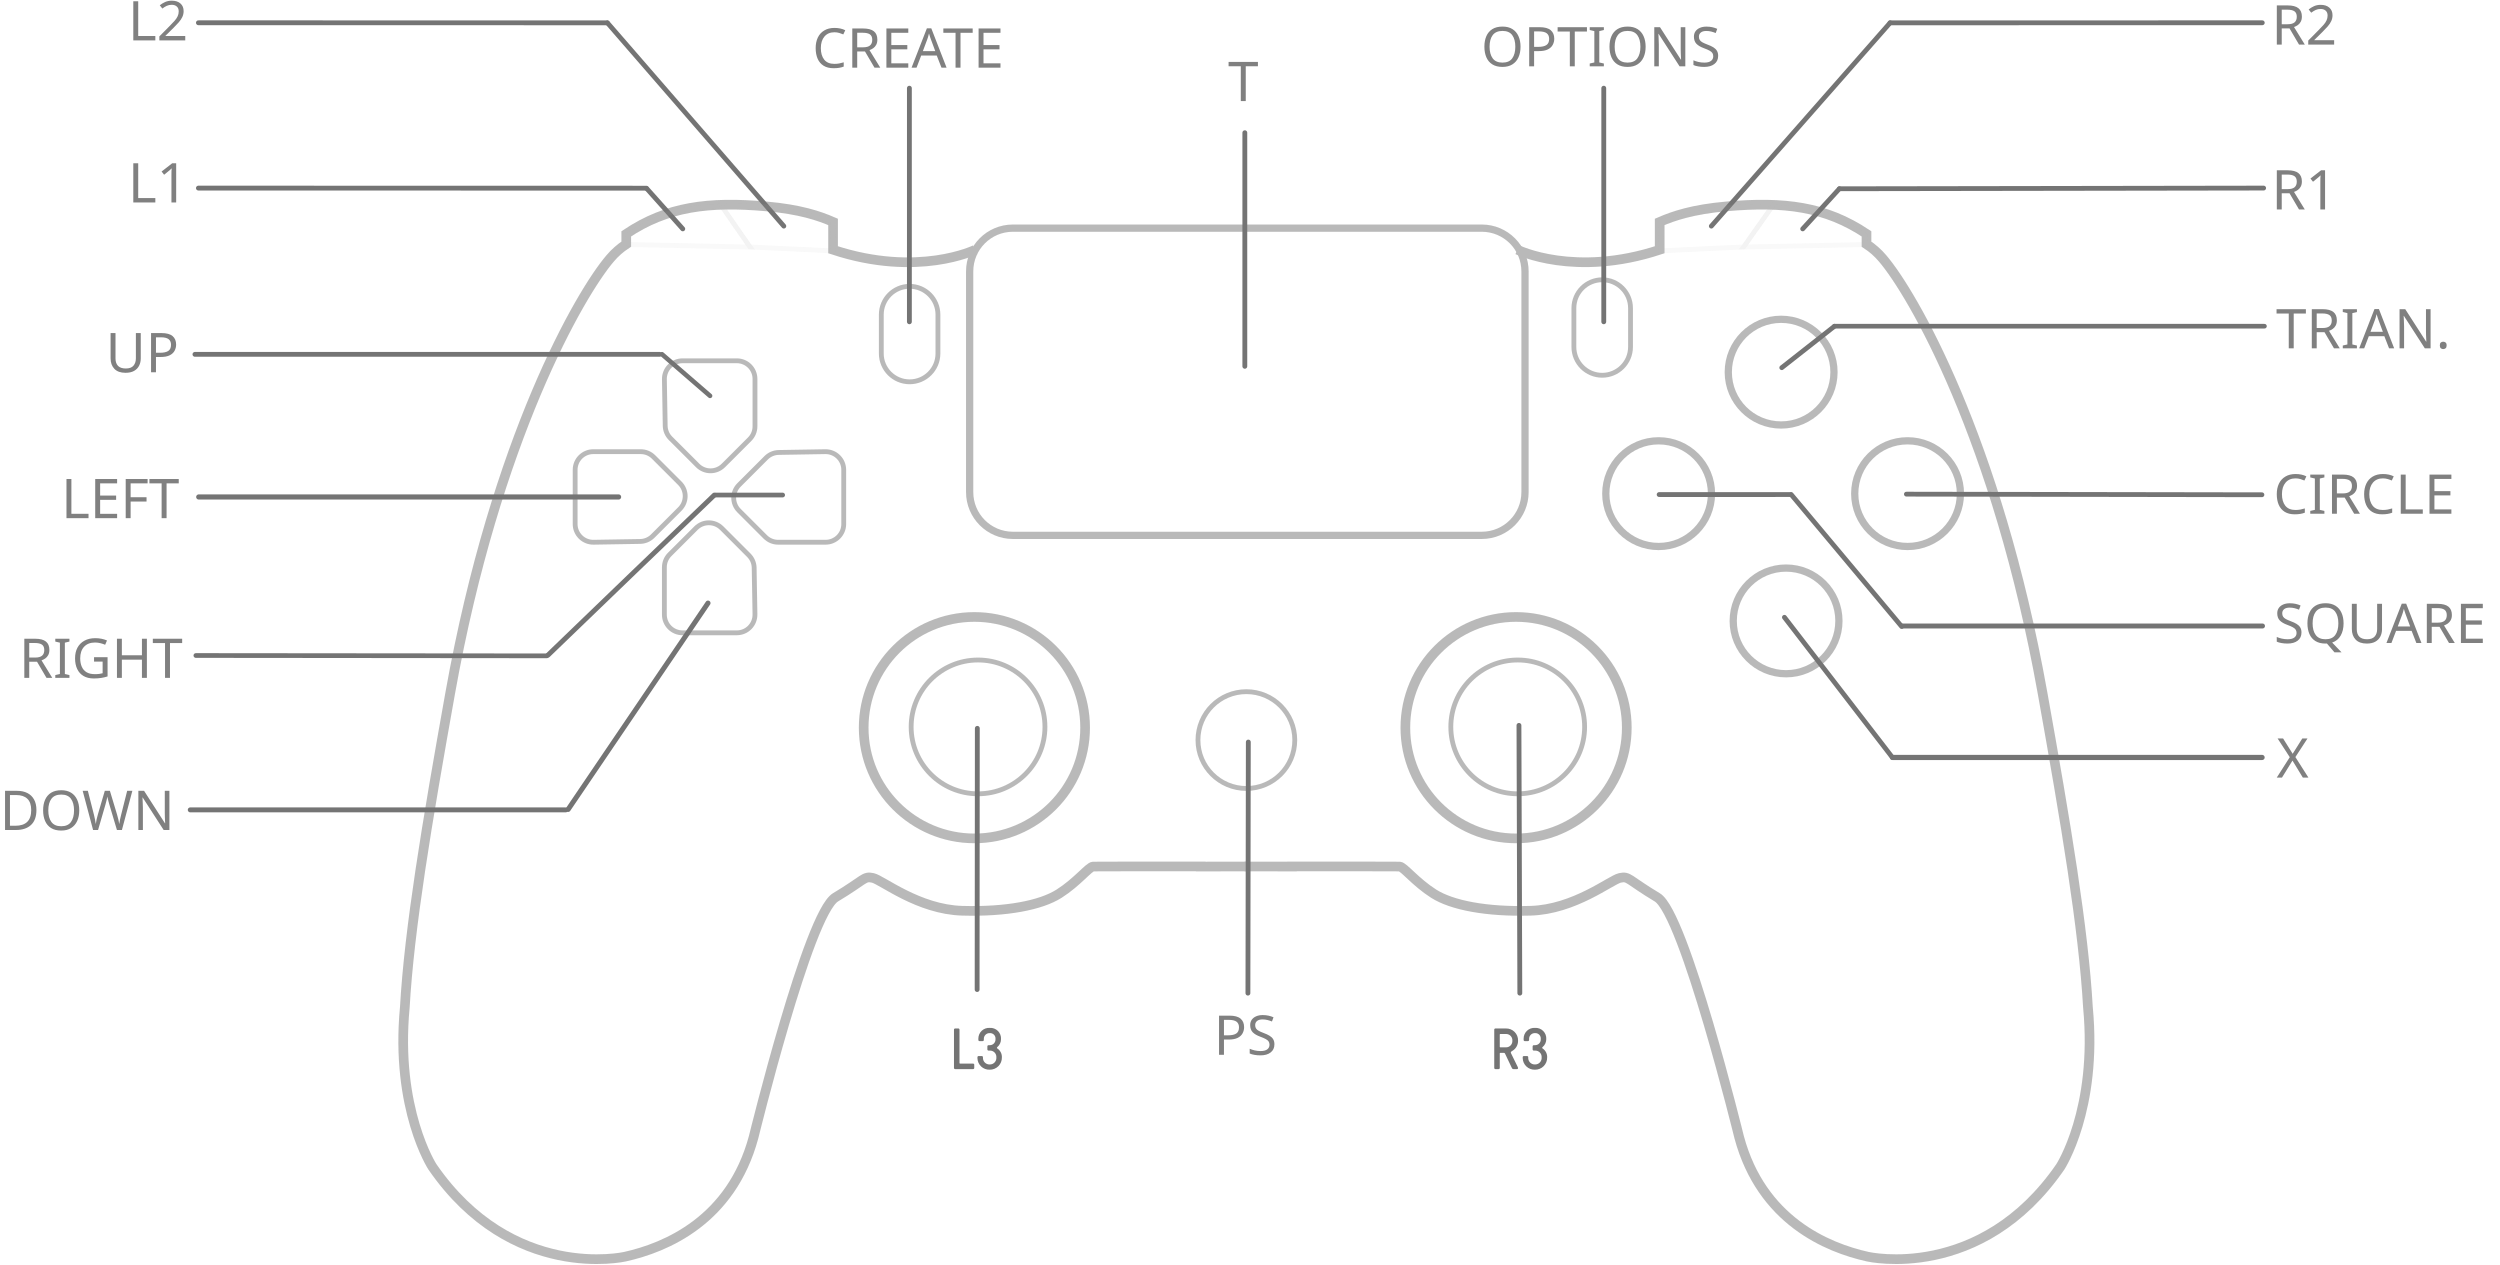
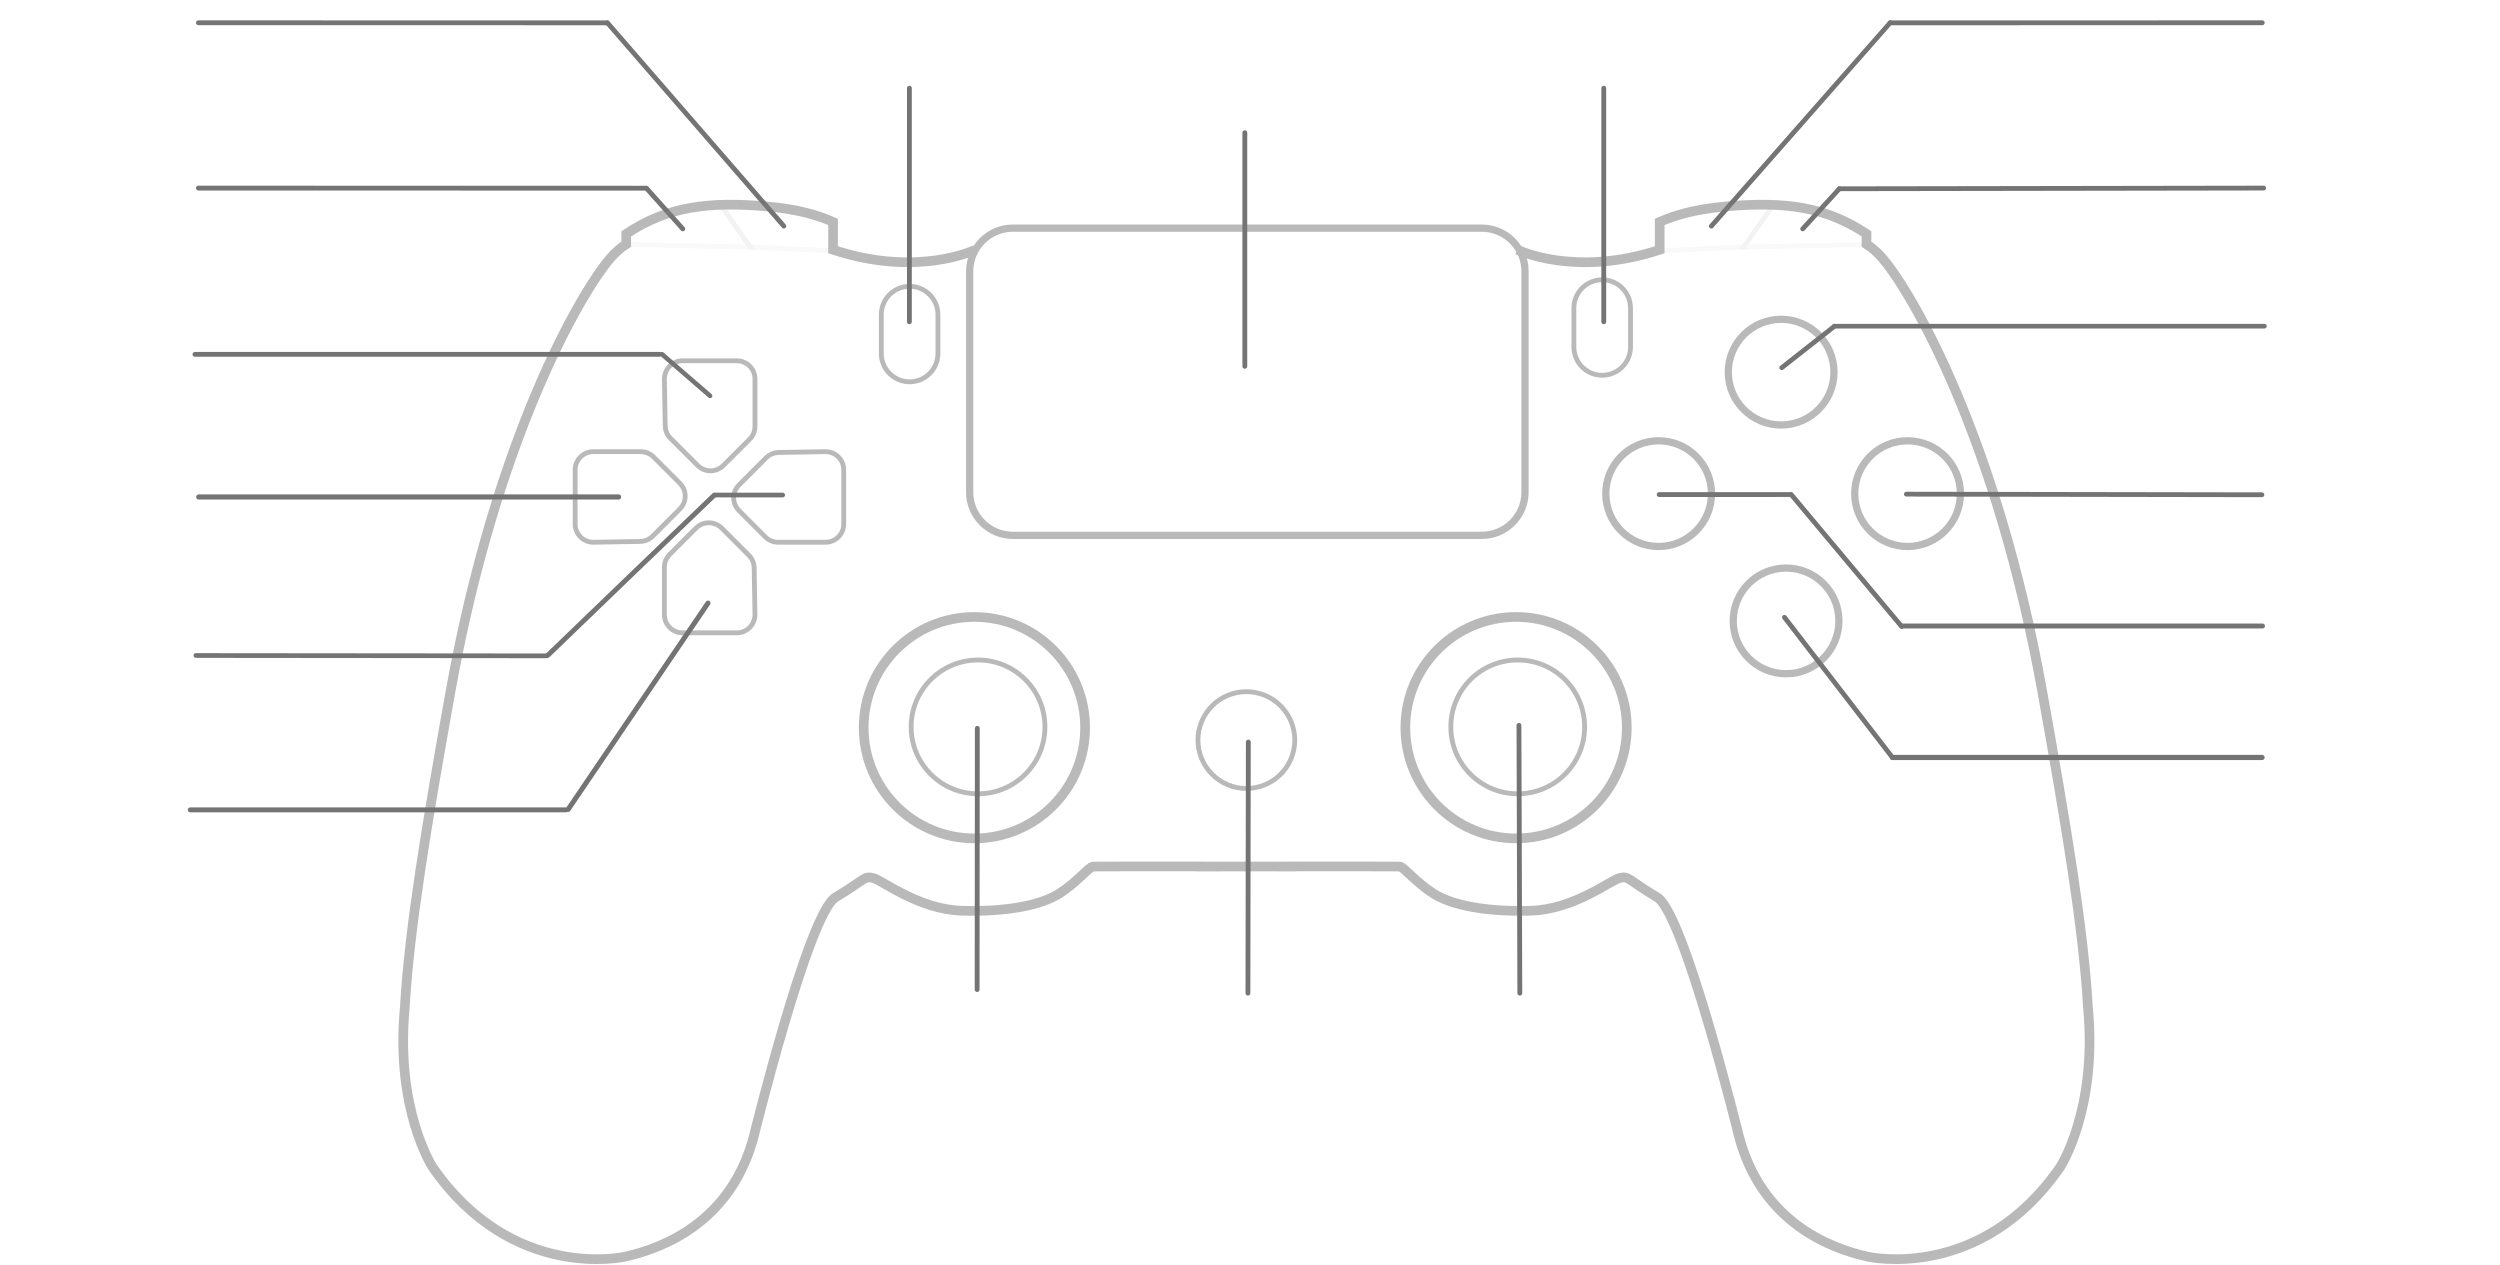
<svg xmlns="http://www.w3.org/2000/svg" width="1033.296" height="522.442" viewBox="0 0 1033.296 522.442" version="1.1" id="svg75">
  <defs id="defs79" />
  <g id="ps4_android" transform="translate(-1896.351 -1533.57)">
-     <path id="path_4924" d="M2.28,0H9.7a.481.481,0,0,0,.48-.48V-1.8a.481.481,0,0,0-.48-.48H4.32a.227.227,0,0,1-.24-.24v-13.8a.481.481,0,0,0-.48-.48H2.28a.481.481,0,0,0-.48.48V-.48A.481.481,0,0,0,2.28,0ZM16.56.24A4.956,4.956,0,0,0,21.6-4.824a4.2,4.2,0,0,0-1.9-3.72c-.216-.144-.216-.36.024-.576a4.231,4.231,0,0,0,1.512-3.288,4.371,4.371,0,0,0-4.632-4.632,4.422,4.422,0,0,0-4.728,4.392v.6a.481.481,0,0,0,.48.48h1.3a.481.481,0,0,0,.48-.48v-.36a2.356,2.356,0,0,1,2.472-2.472,2.228,2.228,0,0,1,2.352,2.472,2.352,2.352,0,0,1-2.4,2.52h-.48a.481.481,0,0,0-.48.48v1.272a.481.481,0,0,0,.48.48h.48a2.627,2.627,0,0,1,2.76,2.832,2.685,2.685,0,0,1-2.76,2.9,2.684,2.684,0,0,1-2.784-2.832V-4.92a.481.481,0,0,0-.48-.48h-1.32a.481.481,0,0,0-.48.48v.408A4.883,4.883,0,0,0,16.56.24Z" transform="translate(2288.848 1975.454)" fill="#747474" />
-     <path id="path_4927" d="M2.28,0H3.6a.481.481,0,0,0,.48-.48v-6a.227.227,0,0,1,.24-.24H5.784a.469.469,0,0,1,.456.288L9.12-.384A.621.621,0,0,0,9.7,0H11.16a.429.429,0,0,0,.48-.432.818.818,0,0,0-.1-.384L8.76-6.48a.885.885,0,0,1-.12-.408c0-.216.192-.384.5-.576a4.746,4.746,0,0,0,2.5-4.3A4.893,4.893,0,0,0,6.6-16.8H2.28a.481.481,0,0,0-.48.48V-.48A.481.481,0,0,0,2.28,0ZM4.32-9a.227.227,0,0,1-.24-.24v-5.04a.227.227,0,0,1,.24-.24H6.6a2.6,2.6,0,0,1,2.688,2.76A2.6,2.6,0,0,1,6.6-9ZM18.624.24a4.956,4.956,0,0,0,5.04-5.064,4.2,4.2,0,0,0-1.9-3.72c-.216-.144-.216-.36.024-.576A4.231,4.231,0,0,0,23.3-12.408a4.371,4.371,0,0,0-4.632-4.632,4.422,4.422,0,0,0-4.728,4.392v.6a.481.481,0,0,0,.48.48h1.3a.481.481,0,0,0,.48-.48v-.36a2.356,2.356,0,0,1,2.472-2.472,2.228,2.228,0,0,1,2.352,2.472,2.352,2.352,0,0,1-2.4,2.52h-.48a.481.481,0,0,0-.48.48v1.272a.481.481,0,0,0,.48.48h.48a2.627,2.627,0,0,1,2.76,2.832,2.685,2.685,0,0,1-2.76,2.9A2.684,2.684,0,0,1,15.84-4.752V-4.92a.481.481,0,0,0-.48-.48H14.04a.481.481,0,0,0-.48.48v.408A4.883,4.883,0,0,0,18.624.24Z" transform="translate(2512.154 1975.454)" fill="#747474" />
    <path id="path_4780" d="M 0,0 168.983,0.027" transform="translate(1978.356,1542.979)" fill="none" stroke="#747474" stroke-linecap="round" stroke-width="2" />
    <path id="path_4820" d="M 0,0 185.114,0.039" transform="translate(1978.356,1611.312)" fill="none" stroke="#747474" stroke-linecap="round" stroke-width="2" />
    <path id="path_4865" d="m 1978.496,1738.975 h 173.523" fill="none" stroke="#747474" stroke-linecap="round" stroke-width="2.136" />
    <path id="path_3656" d="M 10.189,0.348 55.798,54.833" transform="translate(2626.548,1737.683)" fill="none" stroke="#747474" stroke-linecap="round" stroke-width="2" />
    <path id="path_4867" d="m 2831.245,1738.066 -146.944,-0.253" fill="none" stroke="#747474" stroke-linecap="round" stroke-width="1.984" />
    <path id="path_4868" d="M 27.019,0 -27.375,0.006" transform="translate(2609.481,1737.975)" fill="none" stroke="#747474" stroke-linecap="round" stroke-width="2" />
    <path id="path_4895" d="M 2831.485,1792.306 H 2682.548" fill="none" stroke="#747474" stroke-linecap="round" stroke-width="2.044" />
    <path id="path_4896" d="M 2831.311,1846.638 H 2678.532" fill="none" stroke="#747474" stroke-linecap="round" stroke-width="2.139" />
    <path id="path_3658" d="M -17.066,-23.839 27.564,34.096" transform="translate(2650.958,1812.558)" fill="none" stroke="#747474" stroke-linecap="round" stroke-width="2" />
    <path id="path_4821" d="m 2178.554,1628.167 -14.849,-16.622" fill="none" stroke="#747474" stroke-linecap="round" stroke-width="2" />
    <path id="path_4781" d="m 2147.43,1543.029 72.888,83.994" fill="none" stroke="#747474" stroke-linecap="round" stroke-width="2" />
    <path id="path_4782" d="m 2831.39,1542.978 -153.863,0.033" fill="none" stroke="#747474" stroke-linecap="round" stroke-width="1.998" />
    <path id="path_4822" d="m 2831.956,1611.305 -175.36,0.284" fill="none" stroke="#747474" stroke-linecap="round" stroke-width="1.986" />
    <path id="path_4823" d="m 2641.443,1628.167 15.145,-16.584" fill="none" stroke="#747474" stroke-linecap="round" stroke-width="2" />
    <path id="path_4783" d="M 2677.57,1542.997 2603.68,1627.023" fill="none" stroke="#747474" stroke-linecap="round" stroke-width="2" />
    <path id="path_4897" d="M 0.08,-11.417 0,96.555" transform="translate(2300.217,1846.016)" fill="none" stroke="#747474" stroke-linecap="round" stroke-width="2" />
    <path id="path_4824" d="M0,0V96.555" transform="translate(2272.217 1570.016)" fill="none" stroke="#747474" stroke-linecap="round" stroke-width="2" />
    <path id="path_4825" d="M0,0V96.555" transform="translate(2559.217 1570.016)" fill="none" stroke="#747474" stroke-linecap="round" stroke-width="2" />
    <path id="path_4898" d="M 0.163,-25.06 0,78.73" transform="translate(2412.142,1865.326)" fill="none" stroke="#747474" stroke-linecap="round" stroke-width="2" />
    <path id="path_4899" d="M -0.361,-12.639 0,98.041" transform="translate(2524.523,1846.016)" fill="none" stroke="#747474" stroke-linecap="round" stroke-width="2" />
    <g id="ps4pro" transform="translate(6310.176 10257.991)">
      <g id="组_4415" transform="translate(-4247.176 -8639.834)" opacity="0.5">
        <g id="组_4404" transform="translate(0 0)">
          <path id="path_t" d="M17.822,0H211.717a17.867,17.867,0,0,1,17.822,17.911v91.154a17.867,17.867,0,0,1-17.822,17.911H17.822A17.867,17.867,0,0,1,0,109.065V17.911A17.867,17.867,0,0,1,17.822,0Z" transform="translate(234.129 9.709)" fill="none" stroke="#747474" stroke-width="3" />
          <circle id="path_l3" cx="27.65" cy="27.65" r="27.65" fill="none" stroke="#747474" stroke-width="2" transform="translate(209.945 188.205)" />
          <circle id="path_r3" cx="27.65" cy="27.65" r="27.65" fill="none" stroke="#747474" stroke-width="2" transform="translate(433.003 188.205)" />
          <circle id="path_triangle" cx="21.843" cy="21.843" r="21.843" transform="translate(547.683 47.384)" fill="none" stroke="#747474" stroke-width="3" />
          <circle id="path_circle" cx="21.843" cy="21.843" r="21.843" transform="translate(599.943 97.603)" fill="none" stroke="#747474" stroke-width="3" />
          <circle id="path_x" cx="21.843" cy="21.843" r="21.843" transform="translate(549.724 150.204)" fill="none" stroke="#747474" stroke-width="3" />
          <circle id="path_square" cx="21.843" cy="21.843" r="21.843" transform="translate(497.056 97.603)" fill="none" stroke="#747474" stroke-width="3" />
          <path id="path_up" d="M288.121,227.315h22.443a7.5,7.5,0,0,1,7.5,7.5v19.613a7.493,7.493,0,0,1-2.2,5.3L304.987,270.6a7.5,7.5,0,0,1-10.6,0L283.15,259.365a7.5,7.5,0,0,1-2.194-5.172l-.328-19.254A7.5,7.5,0,0,1,288.121,227.315Z" transform="translate(-172.668 -162.783)" fill="none" stroke="#747474" stroke-width="2" />
          <path id="path_right" d="M369.619,291.879v22.443a7.5,7.5,0,0,1-7.5,7.5H342.51a7.494,7.494,0,0,1-5.3-2.2l-10.878-10.877a7.5,7.5,0,0,1,0-10.6l11.237-11.237a7.5,7.5,0,0,1,5.171-2.194L362,284.385A7.5,7.5,0,0,1,369.619,291.879Z" transform="translate(-187.541 -182.29)" fill="none" stroke="#747474" stroke-width="2" />
          <path id="path_left" d="M224.577,314.322V291.88a7.5,7.5,0,0,1,7.5-7.495h19.613a7.494,7.494,0,0,1,5.3,2.2l10.878,10.878a7.5,7.5,0,0,1,0,10.6l-11.237,11.236a7.5,7.5,0,0,1-5.171,2.195l-19.254.328A7.5,7.5,0,0,1,224.577,314.322Z" transform="translate(-153.509 -182.29)" fill="none" stroke="#747474" stroke-width="2" />
          <path id="path_down" d="M310.564,374.528H288.121a7.5,7.5,0,0,1-7.5-7.495V347.42a7.5,7.5,0,0,1,2.2-5.3L293.7,331.243a7.5,7.5,0,0,1,10.6,0l11.236,11.237a7.5,7.5,0,0,1,2.194,5.172l.328,19.254A7.5,7.5,0,0,1,310.564,374.528Z" transform="translate(-172.668 -197.557)" fill="none" stroke="#747474" stroke-width="2" />
          <rect id="path_options" width="23.408" height="39.467" rx="11.704" transform="translate(483.865 31.053)" fill="none" stroke="#747474" stroke-width="2" />
          <path id="path_3404" d="M230.053,154.69s23.6,11.613,58.741,0V143.181c5.844-2.541,13.7-5.182,27.456-6.407,24.045-2.14,41.164.066,58.025,11.335v4.262a30.664,30.664,0,0,1,6.625,5.854c12.247,14.289,47.273,74.291,66.125,179.622,9.707,54.235,16.938,97.438,18.775,129.944,4.021,42.24-11.4,65.932-11.4,65.932C421.429,581.6,374.8,570.868,374.8,570.868c-16.919-3.757-43.885-15.017-53.157-49.381,0,0-22.67-92.43-33.854-99.141-12.248-7.349-11.656-8.851-15.433-8.035s-18.781,13.065-36.95,13.575-32.458-2.245-40.012-7.043-12.351-11.126-14.086-11.228c-.9-.052-23.163-.051-44.5-.037v.037s-8.259-.01-19.578-.021" transform="translate(230.535 -136.044)" fill="none" stroke="#747474" stroke-width="4" />
          <circle id="path_ps" cx="20.006" cy="20.006" r="20.006" transform="translate(328.492 201.293)" fill="none" stroke="#747474" stroke-width="2" />
          <rect id="path_create" width="23.408" height="39.467" rx="11.704" transform="translate(197.609 33.756)" fill="none" stroke="#747474" stroke-width="2" />
          <path id="path_3" d="m 353.648,154.69 c 0,0 -23.6,11.613 -58.741,0 v -11.509 c -5.844,-2.541 -13.7,-5.182 -27.456,-6.407 -24.045,-2.14 -41.164,0.066 -58.025,11.335 v 4.262 a 30.665,30.665 0 0 0 -6.625,5.854 c -12.247,14.289 -47.273,74.291 -66.125,179.622 -9.707,54.235 -16.938,97.438 -18.775,129.944 -4.021,42.239 11.4,65.932 11.4,65.932 32.971,47.877 79.599,37.145 79.599,37.145 16.919,-3.757 43.885,-15.017 53.157,-49.381 0,0 22.67,-92.43 33.854,-99.141 12.248,-7.349 11.656,-8.851 15.433,-8.034 3.777,0.817 18.781,13.065 36.95,13.575 18.169,0.51 32.458,-2.245 40.012,-7.043 7.554,-4.798 12.351,-11.126 14.086,-11.228 0.9,-0.053 23.163,-0.051 44.5,-0.037 v 0.037 c 0,0 8.259,-0.01 19.578,-0.021" transform="translate(-117.232,-136.044)" fill="none" stroke="#747474" stroke-width="4" style="display:inline" />
        </g>
        <g id="椭圆_2190" transform="translate(188.326 168.412)" fill="none" stroke="#747474" stroke-width="4">
          <circle cx="47.762" cy="47.762" r="47.762" stroke="none" id="circle59" />
          <circle cx="47.762" cy="47.762" r="45.762" fill="none" id="circle61" />
        </g>
        <g id="椭圆_2209" transform="translate(412.21 168.412)" fill="none" stroke="#747474" stroke-width="4">
          <circle cx="47.762" cy="47.762" r="47.762" stroke="none" id="circle64" />
          <circle cx="47.762" cy="47.762" r="45.762" fill="none" id="circle66" />
        </g>
      </g>
    </g>
    <path id="path_l1" d="m 298.247,85.136 11.798,16.977 -50.316,-1.047 -0.333,-4.003 c 0,0 11.699,-7.33 18.221,-9.342 6.623,-2.043 20.631,-2.585 20.631,-2.585 z" fill="none" stroke="#747474" stroke-width="2.004" opacity="0.5" style="stroke:#b2b2b2;stroke-opacity:0.165" transform="translate(1896.351,1533.57)" />
    <path id="path_l2" d="m 2194.508,1618.56 11.783,17.09 34.493,1.632 -0.305,-12.38 c 0,0 -17.34,-4.602 -26.215,-5.702 -6.538,-0.81 -19.755,-0.64 -19.755,-0.64 z" fill="none" stroke="#747474" stroke-width="2.004" opacity="0.5" style="stroke:#b2b2b2;stroke-opacity:0.165" />
    <path id="path_r1" d="m 2628.695,1619.1 -11.744,16.573 50.088,-1.022 0.332,-3.907 c 0,0 -11.646,-7.155 -18.139,-9.119 -6.593,-1.994 -20.538,-2.524 -20.538,-2.524 z" fill="none" stroke="#747474" stroke-width="2.004" opacity="0.5" style="stroke:#b2b2b2;stroke-opacity:0.165" />
    <path id="path_r2" d="m 2628.784,1618.958 -11.729,16.683 -34.337,1.593 0.303,-12.085 c 0,0 17.262,-4.492 26.097,-5.566 6.509,-0.791 19.666,-0.625 19.666,-0.625 z" fill="none" stroke="#747474" stroke-width="2.004" opacity="0.5" style="stroke:#b2b2b2;stroke-opacity:0.165" />
-     <text xml:space="preserve" style="font-size:22.667px;fill:#000000" x="2835.198" y="1551.993" id="text601-5-3">
-       <tspan id="tspan599-9-5" x="2835.198" y="1551.993" style="font-style:normal;font-variant:normal;font-weight:500;font-stretch:normal;font-size:22.667px;font-family:'Fira Mono for Powerline';-inkscape-font-specification:'Fira Mono for Powerline Medium';fill:#808080">R2</tspan>
-     </text>
-     <text xml:space="preserve" style="font-size:22.667px;fill:#000000" x="2835.198" y="1620.146" id="text601-5-3-8">
-       <tspan id="tspan599-9-5-7" x="2835.198" y="1620.146" style="font-style:normal;font-variant:normal;font-weight:500;font-stretch:normal;font-size:22.667px;font-family:'Fira Mono for Powerline';-inkscape-font-specification:'Fira Mono for Powerline Medium';fill:#808080">R1</tspan>
-     </text>
-     <text xml:space="preserve" style="font-size:22.667px;fill:#000000" x="2837.056" y="1677.552" id="text601-5-3-04-1">
-       <tspan id="tspan599-9-5-1-1" x="2837.056" y="1677.552" style="font-style:normal;font-variant:normal;font-weight:500;font-stretch:normal;font-size:22.667px;font-family:'Fira Mono for Powerline';-inkscape-font-specification:'Fira Mono for Powerline Medium';fill:#808080">TRIAN.</tspan>
-     </text>
-     <text xml:space="preserve" style="font-size:22.667px;fill:#000000" x="2835.991" y="1745.916" id="text601-5-3-04-1-1">
-       <tspan id="tspan599-9-5-1-1-8" x="2835.991" y="1745.916" style="font-style:normal;font-variant:normal;font-weight:500;font-stretch:normal;font-size:22.667px;font-family:'Fira Mono for Powerline';-inkscape-font-specification:'Fira Mono for Powerline Medium';fill:#808080">CIRCLE</tspan>
-     </text>
-     <text xml:space="preserve" style="font-size:22.667px;fill:#000000" x="2837.283" y="1854.964" id="text601-5-3-04-1-1-4">
-       <tspan id="tspan599-9-5-1-1-8-5" x="2837.283" y="1854.964" style="font-style:normal;font-variant:normal;font-weight:500;font-stretch:normal;font-size:22.667px;font-family:'Fira Mono for Powerline';-inkscape-font-specification:'Fira Mono for Powerline Medium';fill:#808080">X</tspan>
-     </text>
-     <text xml:space="preserve" style="font-size:22.667px;fill:#000000" x="2836.218" y="1799.334" id="text601-5-3-04-1-1-4-6">
-       <tspan id="tspan599-9-5-1-1-8-5-8" x="2836.218" y="1799.334" style="font-style:normal;font-variant:normal;font-weight:500;font-stretch:normal;font-size:22.667px;font-family:'Fira Mono for Powerline';-inkscape-font-specification:'Fira Mono for Powerline Medium';fill:#808080">SQUARE</tspan>
-     </text>
-     <text xml:space="preserve" style="font-size:22.667px;fill:#000000" x="1949.243" y="1550.276" id="text601">
-       <tspan id="tspan599" x="1949.243" y="1550.276" style="font-style:normal;font-variant:normal;font-weight:500;font-stretch:normal;font-size:22.667px;font-family:'Fira Mono for Powerline';-inkscape-font-specification:'Fira Mono for Powerline Medium';fill:#808080">L2</tspan>
-     </text>
-     <text xml:space="preserve" style="font-size:22.667px;fill:#000000" x="1949.243" y="1617.251" id="text601-5">
-       <tspan id="tspan599-9" x="1949.243" y="1617.251" style="font-style:normal;font-variant:normal;font-weight:500;font-stretch:normal;font-size:22.667px;font-family:'Fira Mono for Powerline';-inkscape-font-specification:'Fira Mono for Powerline Medium';fill:#808080">L1</tspan>
-     </text>
-     <text xml:space="preserve" style="font-size:22.667px;fill:#000000" x="1940.013" y="1687.422" id="text601-5-3-04">
-       <tspan id="tspan599-9-5-1" x="1940.013" y="1687.422" style="font-style:normal;font-variant:normal;font-weight:500;font-stretch:normal;font-size:22.667px;font-family:'Fira Mono for Powerline';-inkscape-font-specification:'Fira Mono for Powerline Medium';fill:#808080">UP</tspan>
-     </text>
-     <text xml:space="preserve" style="font-size:22.667px;fill:#000000" x="1896.234" y="1876.621" id="text601-5-3-04-4">
-       <tspan id="tspan599-9-5-1-7" x="1896.234" y="1876.621" style="font-style:normal;font-variant:normal;font-weight:500;font-stretch:normal;font-size:22.667px;font-family:'Fira Mono for Powerline';-inkscape-font-specification:'Fira Mono for Powerline Medium';fill:#808080">DOWN</tspan>
-     </text>
-     <text xml:space="preserve" style="font-size:22.667px;fill:#000000" x="1904.201" y="1813.757" id="text601-5-3-04-4-1">
-       <tspan id="tspan599-9-5-1-7-4" x="1904.201" y="1813.757" style="font-style:normal;font-variant:normal;font-weight:500;font-stretch:normal;font-size:22.667px;font-family:'Fira Mono for Powerline';-inkscape-font-specification:'Fira Mono for Powerline Medium';fill:#808080">RIGHT</tspan>
-     </text>
-     <text xml:space="preserve" style="font-size:22.667px;fill:#000000" x="1921.623" y="1747.743" id="text601-5-3-04-4-1-0">
-       <tspan id="tspan599-9-5-1-7-4-4" x="1921.623" y="1747.743" style="font-style:normal;font-variant:normal;font-weight:500;font-stretch:normal;font-size:22.667px;font-family:'Fira Mono for Powerline';-inkscape-font-specification:'Fira Mono for Powerline Medium';fill:#808080">LEFT</tspan>
-     </text>
    <path id="path_4986-1" d="m 1976.923,1680.028 h 192.059" fill="none" stroke="#747474" stroke-linecap="round" stroke-width="1.999" />
    <path id="path_4987-1" d="m 2189.822,1697.183 -19.862,-17.194" fill="none" stroke="#747474" stroke-linecap="round" stroke-width="3.771" style="stroke-width:1.905;stroke-dasharray:none" />
    <path id="path_3534-1" d="m 2191.587,1738.209 -33.104,31.788 -35.63,34.329" fill="none" stroke="#747474" stroke-linecap="round" stroke-width="2.147" style="stroke-width:2.047;stroke-dasharray:none" />
    <path id="path_5033-8" d="m 2192.146,1738.176 h 27.686" fill="none" stroke="#747474" stroke-linecap="round" stroke-width="2.844" style="opacity:0.99;stroke-width:1.954;stroke-dasharray:none" />
    <path id="path_5034-1" d="m 1977.312,1804.502 145.019,0.141" fill="none" stroke="#747474" stroke-linecap="round" stroke-width="1.95" />
    <path id="path_5072-6" d="m 1974.986,1868.305 h 155.195" fill="none" stroke="#747474" stroke-linecap="round" stroke-width="2.036" />
    <path id="path_3532-0" d="m 2188.979,1782.84 -57.812,85.278" fill="none" stroke="#747474" stroke-linecap="round" stroke-width="2.092" />
    <path id="path_4991-4-1" d="m 2410.86,1588.419 v 96.555" fill="none" stroke="#747474" stroke-linecap="round" stroke-width="2" />
-     <text xml:space="preserve" style="font-size:22.667px;fill:#000000" x="2403.912" y="1575.348" id="text601-5-3-0-9">
-       <tspan id="tspan599-9-5-4-2" x="2403.912" y="1575.348" style="font-style:normal;font-variant:normal;font-weight:500;font-stretch:normal;font-size:22.667px;font-family:'Fira Mono for Powerline';-inkscape-font-specification:'Fira Mono for Powerline Medium';fill:#808080">T</tspan>
-     </text>
-     <text xml:space="preserve" style="font-size:22.667px;fill:#000000" x="2508.489" y="1560.993" id="text601-5-3-0">
-       <tspan id="tspan599-9-5-4" x="2508.489" y="1560.993" style="font-style:normal;font-variant:normal;font-weight:500;font-stretch:normal;font-size:22.667px;font-family:'Fira Mono for Powerline';-inkscape-font-specification:'Fira Mono for Powerline Medium';fill:#808080">OPTIONS</tspan>
-     </text>
-     <text xml:space="preserve" style="font-size:22.667px;fill:#000000" x="2232.091" y="1561.531" id="text601-5-3-0-4">
-       <tspan id="tspan599-9-5-4-1" x="2232.091" y="1561.531" style="font-style:normal;font-variant:normal;font-weight:500;font-stretch:normal;font-size:22.667px;font-family:'Fira Mono for Powerline';-inkscape-font-specification:'Fira Mono for Powerline Medium';fill:#808080">CREATE</tspan>
-     </text>
    <path id="path_4986" d="M 2832.287,1668.394 H 2654.564" fill="none" stroke="#747474" stroke-linecap="round" stroke-width="1.919" />
    <path id="path_4987" d="m 2632.791,1685.534 21.763,-17.109" fill="none" stroke="#747474" stroke-linecap="round" stroke-width="3.771" style="stroke-width:1.989;stroke-dasharray:none" />
-     <text xml:space="preserve" style="font-style:normal;font-variant:normal;font-weight:bold;font-stretch:normal;font-size:22.667px;font-family:'Fira Mono for Powerline';-inkscape-font-specification:'Fira Mono for Powerline Bold';fill:#808080" x="2398.002" y="1969.539" id="text1111">
-       <tspan id="tspan1109" x="2398.002" y="1969.539" style="font-style:normal;font-variant:normal;font-weight:normal;font-stretch:normal;font-family:'Fira Mono for Powerline';-inkscape-font-specification:'Fira Mono for Powerline'">PS</tspan>
-     </text>
  </g>
</svg>
